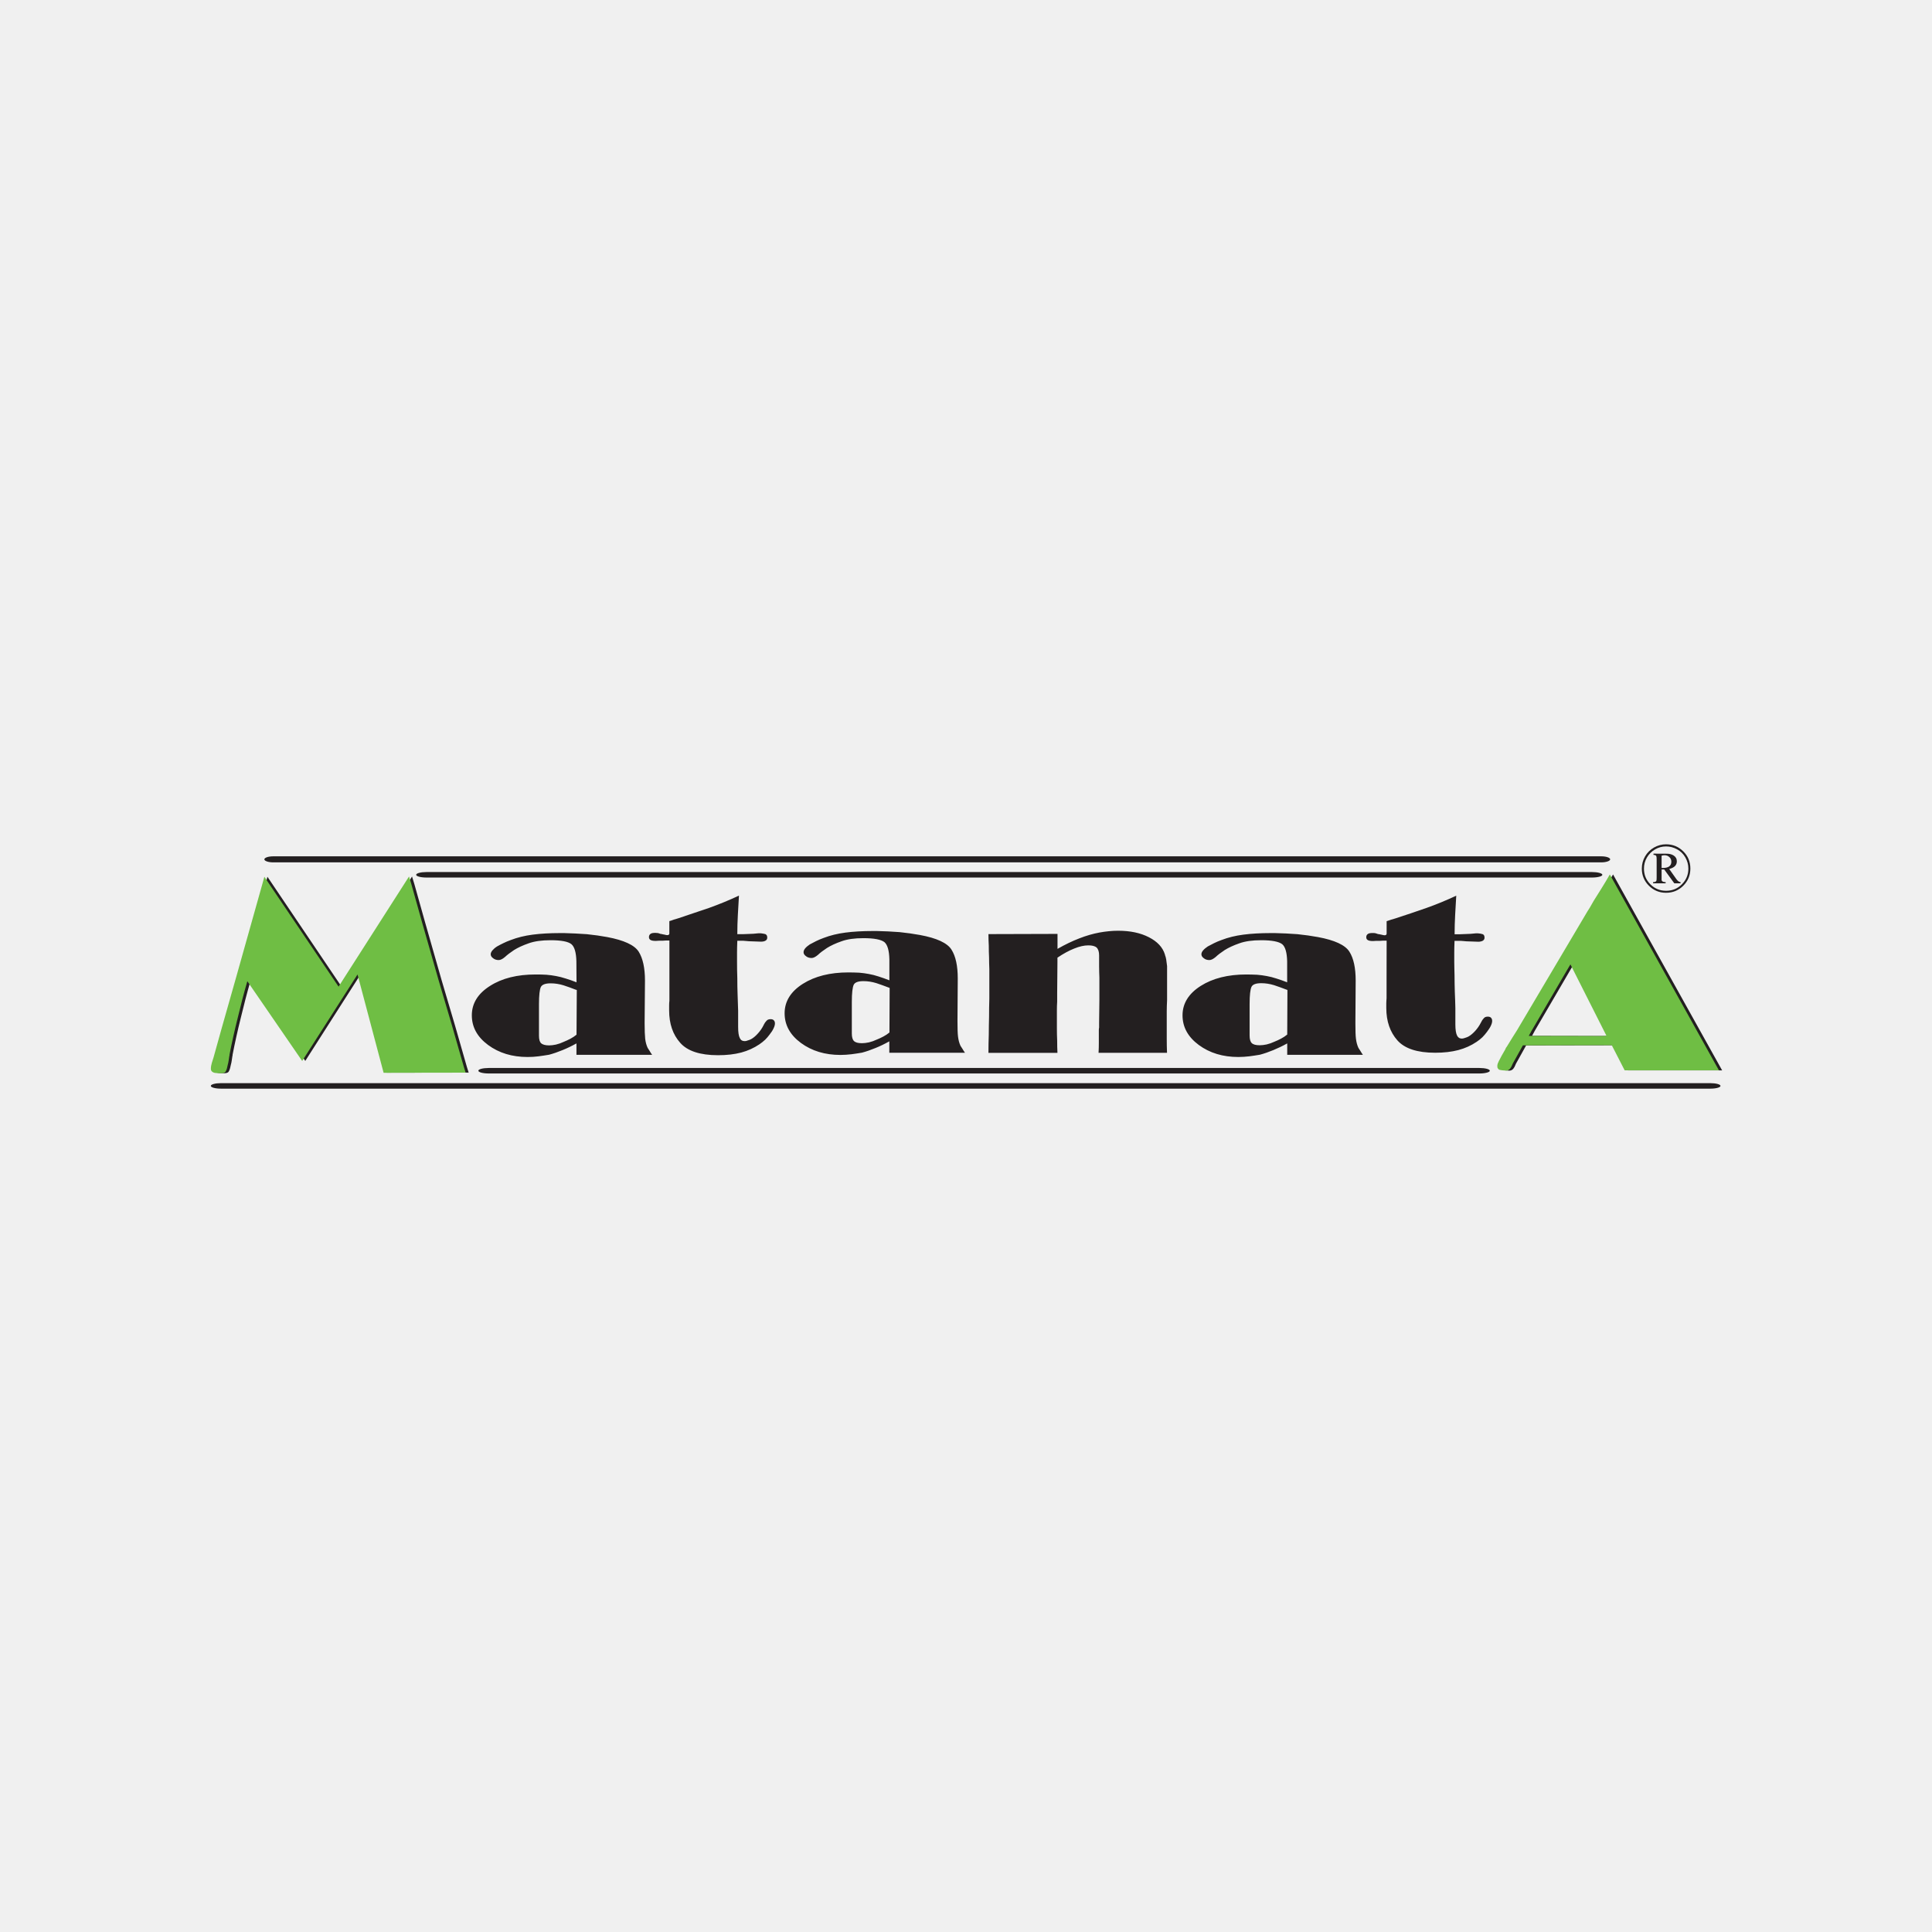
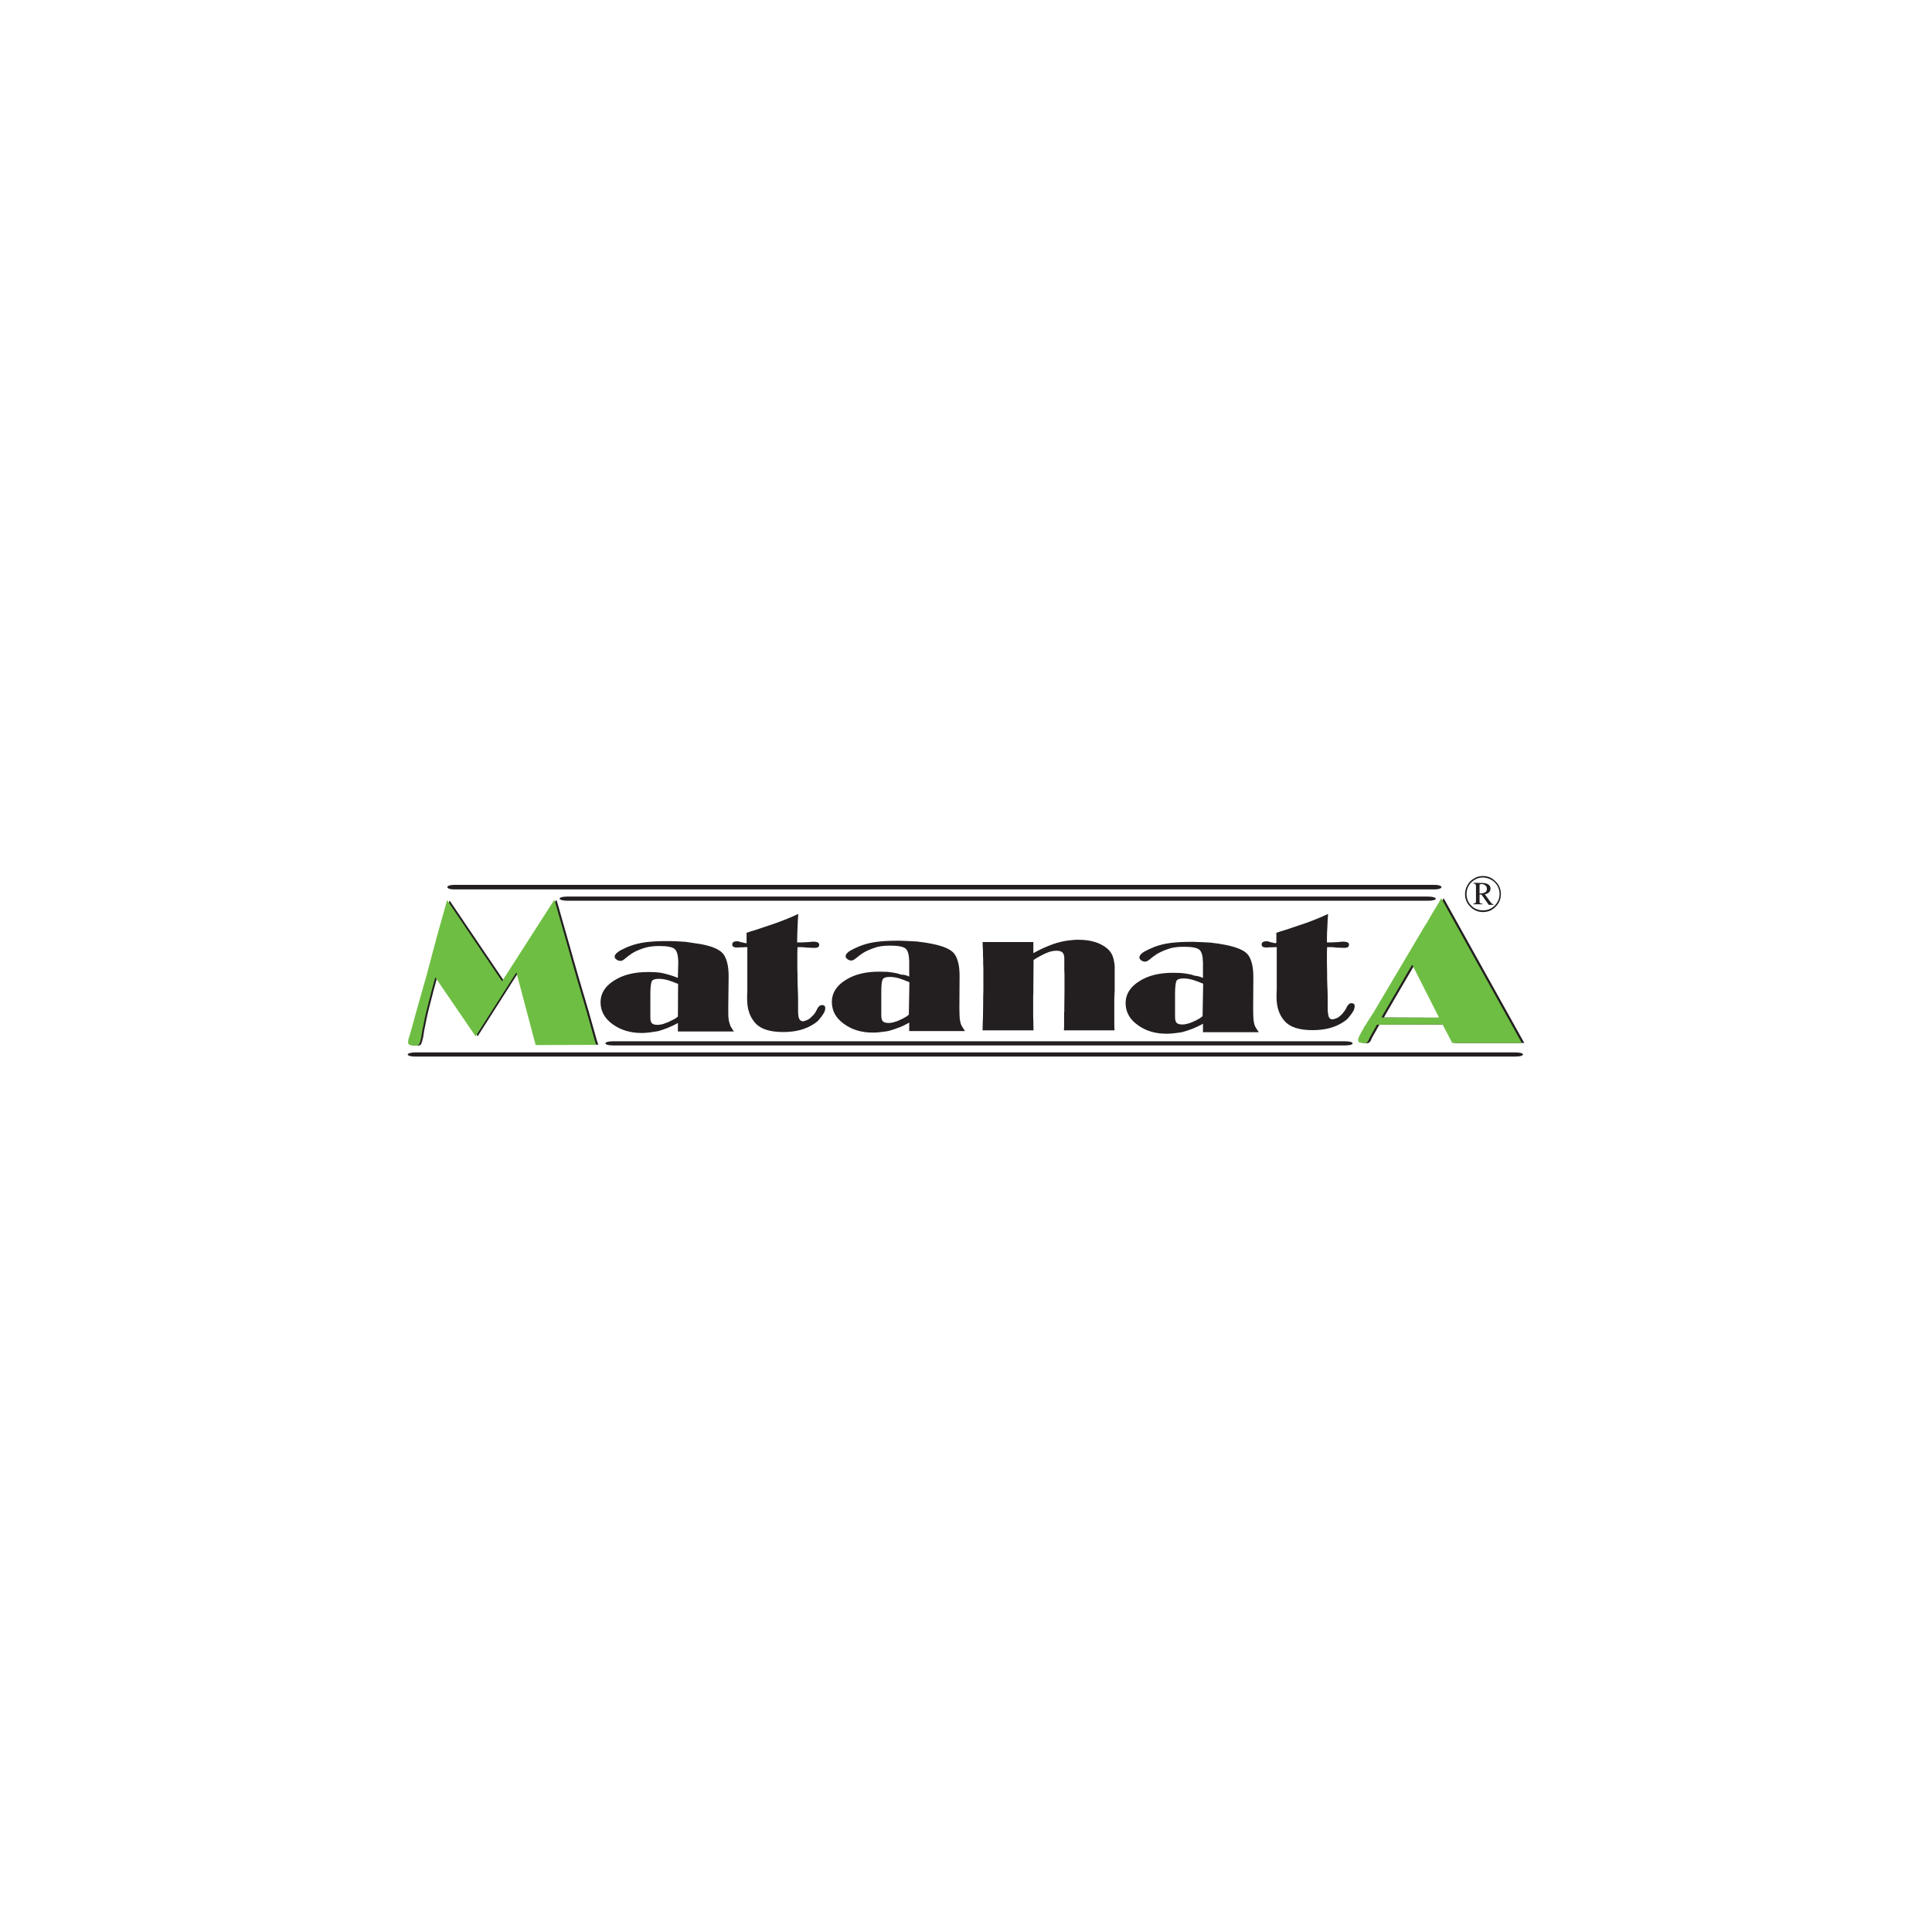
- <svg xmlns="http://www.w3.org/2000/svg" viewBox="0 0 1024 1024" width="1024" height="1024">
-   <g transform="translate(71.680,407.253) scale(0.363878) translate(-113.829,-956.091)">
-     <style type="text/css">
- 	.st0{fill-rule:evenodd;clip-rule:evenodd;fill:#231F20;}
- 	.st1{fill-rule:evenodd;clip-rule:evenodd;fill:#6FBE44;}
+ <svg xmlns="http://www.w3.org/2000/svg" version="1.1" id="Layer_1" x="0px" y="0px" viewBox="0 0 1024 1024" style="enable-background:new 0 0 1024 1024;" xml:space="preserve">
+   <style type="text/css">
+ 	.st0{fill-rule:evenodd;clip-rule:evenodd;fill:#FFFFFF;}
+ 	.st1{fill-rule:evenodd;clip-rule:evenodd;fill:#231F20;}
+ 	.st2{fill-rule:evenodd;clip-rule:evenodd;fill:#6FBE44;}
</style>
+   <rect class="st0" width="1024" height="1024" />
+   <g>
    <g>
-       <g>
-         <path class="st0" d="M517,1113.6l3.3,10.7l15.8,56.3l23.9,83.7l19.7,66.6l17.3,60.4l2.5,7.9l-119.5,0.2l-38-143.2l-80.5,126    L281.6,1266c-5.1,17.6-9.7,35.5-14,53.4c-4.5,18-8.5,35.9-12,53.9v1.2c-0.3,0.6-0.4,1.2-0.4,1.7c-0.3,1.7-0.5,3.4-0.8,5.4    c-0.2,2.2-0.8,4.2-1.3,6.2c-1.1,4.7-1,5.7-2.9,9.6c-2,3.9-8.9,2.5-13.5,2.5c-3.5,0-8.2-1.6-8.2-6c0-6.3,2.2-10.9,3.9-16.8l12-43.1    l21.2-74.7l19.2-68.3l17.6-62.6l4-14.4l108,160.1L517,1113.6z M2266.4,1110.6l158.9,285.4H2288l-18.8-36.6l-11.3,0l-114.2,0.2    l-3.9,0l-13.4,24.1c-2.1,3-2.6,6.7-5.3,9.9c-1.6,1.9-3.6,2.8-6.1,2.8c-1.9,0-9.2-0.6-10.4-1.7c-1.2-1.2-2-2.2-2-3.6    c0-2.2-0.7-2.9,2-8.3c2.7-5.4,5.8-11.1,9.4-17.1c0.3-0.8,0.7-1.6,1.1-2.5c0.3-0.5,0.7-1,1.2-1.6c3-4.9,5.8-9.5,8.5-13.8    c2.7-4.3,4.7-7.6,6.2-9.8l100-168.8c1.9-3.2,3.9-6.6,6.2-10.1c1.9-3.3,3.8-6.5,5.6-9.8C2250.6,1136.5,2259,1123.7,2266.4,1110.6     M2209,1241.6l-3.9,6.5l-52.7,90.2l-4,7.4c37.5-0.1,69.1,0.3,106.7,0.2l6.6-0.4L2209,1241.6z M238.5,1414.6h2169.8    c8,0,14.6,1.8,14.6,4c0,2.2-6.6,4-14.6,4H238.5c-8,0-14.6-1.8-14.6-4C223.9,1416.4,230.4,1414.6,238.5,1414.6 M628.6,1392.5    h1443.2c8.3,0,15.1,1.8,15.1,4s-6.8,4-15.1,4H628.6c-8.3,0-15-1.8-15-4C613.5,1394.3,620.3,1392.5,628.6,1392.5 M314.9,1084.2    h1934.3c7.2,0,13,2,13,4.4c0,2.4-5.9,4.4-13,4.4H314.9c-7.2,0-13-2-13-4.4S307.7,1084.2,314.9,1084.2 M538,1107.1    c-8.3,0-15,1.8-15,4c0,2.2,6.8,4,15,4h1697.7c8.3,0,15.1-1.8,15.1-4c0-2.2-6.8-4-15.1-4H538z M891.8,1196.6l0-18    c2.2-0.6,4.3-1.3,6.5-2.2c2.1-0.7,4.2-1.3,6.4-1.9c15.1-5,30.1-10.1,45.1-15.2c14.7-5.3,29.2-11.2,43.4-17.9    c-0.5,9.2-1,18.6-1.6,28c-0.5,9.2-0.8,18.7-0.8,28.2c2.7,0,5.4,0,8,0c2.4,0,5-0.1,7.6-0.3c2.4,0,4.9-0.1,7.6-0.3    c2.4-0.2,5-0.4,7.6-0.7h1.6h1.7c2.4,0.2,4.7,0.7,6.8,1.2c1.8,0.9,2.8,2.6,2.7,5.1c0,2-0.8,3.4-2.3,4.3c-1.6,1.1-4,1.6-6.9,1.6    c-2.9,0-5.7-0.1-8.4-0.3c-3,0-5.9-0.1-8.8-0.3c-3-0.2-5.8-0.4-8.4-0.7h-8.8c-0.3,7.2-0.4,12.8-0.4,16.9c0,4.3,0,8.3,0,12v1.1    c0,0.4,0,0.7,0,0.9c0,7.8,0.1,15.6,0.4,23.4c0,8,0.1,15.9,0.4,23.7c0.3,8,0.5,15.9,0.8,23.7c0,8,0,15.9,0,23.7    c0,7.8,0.8,13.2,2.4,16.2c1.3,3,3.7,4.6,7.2,4.6c1.4,0,2.9-0.3,4.4-1c1.7-0.4,3.3-1.1,4.9-1.9c3.5-1.9,6.8-4.8,10-8.4    c3.2-3.5,5.9-7.4,8.1-11.8c0.5-1.1,1-2.1,1.6-2.9c0.3-0.7,0.7-1.3,1.3-1.9c1.1-1.5,2.1-2.6,3.2-3.2c1.1-0.6,2.5-0.9,4-0.9    c2.2,0,3.8,0.5,4.8,1.6c1.1,1.1,1.7,2.5,1.7,4.5c0,2.2-0.7,4.7-2.1,7.5c-1.3,2.8-3.2,5.7-5.6,8.7c-1.9,2.6-4,5.1-6.4,7.5    c-2.7,2.5-5.5,4.8-8.5,6.8c-8,5.4-16.8,9.4-26.5,12c-9.8,2.6-21.1,3.9-33.8,3.9c-26.2,0-44.6-6.1-55.1-18.1    c-10.7-12-16.1-27.7-16.1-47.1v-7.1c0-2.4,0.1-4.8,0.4-7.2c0-2.2,0-4.4,0-6.8v-7.2l0-16.9l0-56.7H887c-1.6,0.2-3.2,0.3-4.8,0.3    H877c-1.7,0.2-3.3,0.3-4.9,0.3c-3.5,0-6-0.4-7.6-1.3c-1.6-0.9-2.4-2.3-2.4-4.2c0-2.2,0.8-3.8,2.5-4.9c1.3-0.9,3.5-1.3,6.8-1.3    c1.1,0,2.4,0.1,4,0.3c1.3,0.5,2.7,0.9,4,1.3h0.8c1.6,0.4,3.2,0.8,4.8,1c1.4,0.4,2.6,0.7,3.7,0.7c1.1,0,1.9-0.2,2.4-0.7    C891.6,1198,891.8,1197.4,891.8,1196.6 M1212.3,1264.8l0-30.5c-0.3-12.8-2.7-21.2-7.2-25.1c-4.9-3.8-15.1-5.8-30.6-5.8    c-12.9,0-23.5,1.5-31.8,4.5c-8.6,3-15.7,6.3-21.3,9.8c-5.6,3.7-10,7-13.2,10.1c-3.6,3-6.6,4.5-9.2,4.5c-3.3,0-6-0.9-8.1-2.6    c-2.4-1.7-3.6-3.6-3.6-5.8c0-1.7,0.7-3.6,2.3-5.6c1.6-1.9,3.9-3.9,6.8-5.8c2.7-1.5,5.8-3.1,9.2-4.8c3.2-1.6,6.8-3.1,10.9-4.6    c9.6-3.7,20.2-6.3,31.7-7.8c11.5-1.5,24.9-2.3,40.2-2.3h2.9h2.8c11,0.2,22,0.8,33,1.6c10.7,1.1,20.6,2.5,29.8,4.2    c24.4,4.5,39.7,11.6,45.8,21.2c6.2,9.7,9.2,23.8,9.2,42.2l-0.4,60.4v2.3c0,9.9,0.2,17.3,0.8,22c0.6,5,1.8,9.4,3.6,13.3    c0.9,1.5,1.8,3,2.9,4.5c1,1.8,2.2,3.6,3.6,5.6h-110.2l0-16.6c-7,3.9-13.8,7.2-20.1,9.7c-6.8,2.8-13.3,5.1-19.8,6.8    c-5.1,0.9-10.2,1.6-15.3,2.3c-5.3,0.6-10.7,1-16,1c-22.5,0-41.7-5.8-57.6-17.5c-15.8-11.7-23.7-26.1-23.7-43.2    c0-17.3,8.9-31.7,26.6-42.9c17.4-11,39.5-16.6,66.3-16.6c5.6,0,10.9,0.2,15.7,0.4c4.8,0.4,9.5,1,14.1,1.9c4.6,0.8,9.2,2,14.1,3.6    C1201.5,1260.8,1206.7,1262.6,1212.3,1264.8 M1212.7,1276.1c-0.3-0.2-0.5-0.4-0.9-0.7c-0.5,0-0.9-0.1-1.2-0.3    c-5.6-2.2-11.4-4.2-17.3-6.2c-6.2-1.9-12.4-2.9-18.8-2.9c-7.5,0-12.3,1.7-14.1,5.2c-1.8,3.7-2.8,12.1-2.8,25.3l0,37.9l0,7.8    c0,5.4,1.1,9.1,3.1,11c2.2,2.2,6,3.2,11.7,3.2c2.9,0,6.3-0.4,10.1-1.2c3.8-0.9,7.5-2.2,11.3-4c3.2-1.2,6.4-2.8,9.7-4.5    c3.3-1.7,6.2-3.7,8.9-5.9L1212.7,1276.1z M1457.2,1197.2l0,21.8c11-6.3,21.6-11.4,31.8-15.3c9.9-3.9,19.7-6.7,29.3-8.5    c4.6-0.8,9.1-1.5,13.6-1.9c4.6-0.5,9.2-0.7,13.7-0.7c17.4,0,32.3,3.1,44.6,9.4c12.4,6.3,20.2,14.7,23.4,25.1    c0.2,1.3,0.7,2.5,1.1,3.6c0.3,1.3,0.5,2.5,0.8,3.6c0.5,3,0.9,6.3,1.3,9.8c0,3.7,0,8.9,0,15.8c0,5.7,0,11.3,0,16.9    c0,5.7,0,11.3,0,16.9c-0.3,5.7-0.5,11.3-0.5,16.9c0,5.7,0,11.3,0,16.9c0,7.2,0,14.3,0,21.5c0,7.2,0.1,14.3,0.4,21.4h-99.7    c0.3-5,0.4-10,0.4-14.9c0-4.8,0-9.6,0-14.4v-3.8c0-1.3,0.1-2.5,0.4-3.6c0-1.3,0-2.6,0-3.9c0-1.1,0-2.3,0-3.6l0.4-32.5    c0-5.4,0-10.8,0-16.1c0-5.5,0-11,0-16.6c-0.2-5.5-0.4-10.9-0.4-16.3c0-5.4,0-10.8,0-16.2c0-5.2-1.2-9-3.6-11.4    c-2.5-2.2-6.5-3.2-12.1-3.2c-6.1,0-12.9,1.5-20.5,4.6c-7.7,3-15.9,7.5-24.5,13.3v6.5l-0.4,44.8c0,4.3,0,8.6,0,12.7    c-0.3,4.3-0.4,8.7-0.4,13c0,4.3,0,8.6,0,12.7c0,4.3,0,8.6,0,12.9c0,6.1,0.1,12.1,0.4,18c0,6,0.1,12.1,0.4,18.1h-100.5    c0-8.9,0.2-17.8,0.5-26.6c0-8.7,0.2-17.4,0.4-26c0-8.8,0.1-17.6,0.4-26.5c0-8.7,0-17.4,0-26c0-5.7,0-11.3,0-16.9    c-0.2-5.7-0.4-11.3-0.4-17.2c-0.3-5.6-0.4-11.3-0.4-16.9c-0.3-5.6-0.5-11.2-0.5-16.9L1457.2,1197.2L1457.2,1197.2z M1936.6,1196.7    l0-18c2.1-0.6,4.2-1.4,6.5-2.2c2-0.7,4.2-1.2,6.4-1.9c15.1-4.9,30.2-10,45.1-15.2c14.7-5.2,29.2-11.2,43.4-17.9    c-0.5,9.2-1,18.6-1.6,28c-0.5,9.2-0.8,18.7-0.8,28.2h8c2.4,0,5-0.2,7.6-0.3c2.4-0.1,5-0.1,7.6-0.3c2.4-0.2,5-0.5,7.6-0.7    c0.5,0,1.1,0,1.6,0c0.6,0,1.1,0,1.7,0c2.4,0.2,4.8,0.5,6.8,1.2c1.9,0.7,2.7,2.6,2.7,5.1c0,2-0.9,3.3-2.3,4.3c-1.7,1-4,1.6-6.9,1.6    c-2.9,0-5.7-0.2-8.4-0.3c-2.9-0.1-5.9-0.1-8.9-0.3c-2.9-0.2-5.8-0.6-8.4-0.7c-2.9-0.1-5.9,0-8.8,0c-0.3,7.1-0.4,12.8-0.4,16.9    c0,4.3,0,8.3,0,12c0,0.5,0,0.9,0,1.1c0,0.4,0,0.7,0,0.9c0,7.8,0.3,11.8,0.4,19.6c0.1,8,0.1,15.9,0.4,23.7c0.3,8,0.7,15.9,0.8,23.7    c0.1,8,0,15.9,0,23.7c0,7.8,0.9,13.2,2.4,16.2c1.4,3,3.7,4.6,7.2,4.6c1.4,0,2.8-0.5,4.4-1c1.6-0.5,3.3-1.1,4.9-1.9    c3.5-1.9,6.8-4.8,10.1-8.4c3.1-3.5,5.9-7.4,8.1-11.8c0.5-1.1,1.1-2,1.6-2.9c0.3-0.6,0.7-1.3,1.3-1.9c1.1-1.5,2.1-2.6,3.1-3.2    c1.1-0.6,2.5-0.9,4-0.9c2.1,0,3.8,0.5,4.8,1.6c1.1,1.1,1.7,2.6,1.7,4.6c0,2.2-0.7,4.7-2.1,7.5c-1.3,2.8-3.3,5.6-5.6,8.7    c-2,2.6-4,5.1-6.4,7.5c-2.7,2.6-5.5,4.8-8.5,6.8c-8,5.4-16.8,9.4-26.6,12c-9.8,2.6-21.1,3.9-33.8,3.9c-26.2,0-44.5-6.1-55.1-18.1    c-10.6-12-16.1-27.7-16.1-47.1c0-2.4,0-4.7,0-7.1s0.3-4.8,0.4-7.1c0.1-2.2,0-4.4,0-6.8c0-2.4,0-4.9,0-7.2l0-16.9l0.1-53    c-1.5,0-3.2-0.1-4.8,0c-1.6,0.1-3.2,0.3-4.8,0.3c-1.9,0-3.6-0.1-5.2,0c-1.7,0.1-3.3,0.3-4.9,0.3c-3.5,0-6-0.4-7.6-1.3    c-1.6-0.9-2.4-2.3-2.4-4.2c0-2.2,0.8-3.8,2.5-4.9c1.3-0.9,3.6-1.3,6.8-1.3c1.1,0,2.5-0.1,4,0.3c1.4,0.3,2.7,0.9,4,1.3h0.8    c1.6,0.4,3.3,0.7,4.8,1c1.4,0.3,2.6,0.7,3.7,0.7c1.1,0,1.9-0.2,2.4-0.7C1936.3,1198.1,1936.6,1197.5,1936.6,1196.7 M2343.6,1066.7    c-6.1,0-11.9,1.5-17.4,4.6c-5.5,3.1-9.9,7.4-13.1,12.9c-3.2,5.5-4.8,11.5-4.8,17.8c0,9.8,3.4,18.1,10.3,25    c6.9,6.9,15.2,10.3,25,10.3c9.8,0,18.2-3.4,25.1-10.3c6.9-6.9,10.3-15.2,10.3-25c0-9.8-3.4-18.2-10.3-25    C2361.8,1070.1,2353.4,1066.7,2343.6,1066.7 M2343.6,1069.8c-5.7,0-11.1,1.4-16,4.3c-5,2.9-8.9,6.8-11.8,11.7    c-3,5.1-4.4,10.5-4.4,16.3c0,9,3.1,16.6,9.4,22.9c6.3,6.3,13.9,9.4,22.9,9.4c8.9,0,16.6-3.1,22.9-9.4c6.3-6.3,9.5-13.9,9.5-22.9    c0-5.8-1.5-11.2-4.4-16.3c-2.9-5.1-6.9-9-12-11.8C2354.5,1071.2,2349.2,1069.8,2343.6,1069.8 M2325.3,1080.3v1.8    c2.2,0,3.6,0.6,4.1,1.8c0.3,0.7,0.5,2.3,0.5,4.9v26.1c0,2.4-0.1,3.9-0.3,4.6c-0.4,1.5-2,2.3-4.9,2.3v1.7h18.3v-1.7    c-3.5,0-5.5-1-5.9-3.1v-15.4h3.8l14.7,20.2h9.1v-1.7c-2-0.1-4-1.6-6-4.3l-10.5-14.9c7.4-1.8,11.1-5.5,11.1-11.1    c0-3.8-1.6-6.6-4.8-8.6c-2.7-1.7-6.1-2.5-10-2.5L2325.3,1080.3L2325.3,1080.3z M2337.1,1101.1v-17.8c1.5-0.5,2.9-0.7,4.2-0.7    c2.8,0,5.2,0.9,7.1,2.7c1.9,1.7,2.9,4,2.9,6.8c0,6-4.2,9.1-12.7,9.1L2337.1,1101.1L2337.1,1101.1z M756.6,1267.7    c-5.6-2.2-10.8-4-15.7-5.5c-4.9-1.6-9.6-2.8-14.1-3.6c-4.6-0.9-9.2-1.5-14.1-1.9c-4.8-0.3-10-0.4-15.7-0.4    c-26.8,0-48.9,5.5-66.3,16.6c-17.8,11.2-26.6,25.6-26.6,42.9c0,17.1,7.9,31.5,23.7,43.2c15.9,11.7,35,17.5,57.5,17.5    c5.4,0,10.7-0.3,16-1c5.1-0.7,10.2-1.4,15.3-2.3c6.4-1.7,13-4,19.8-6.8c6.4-2.6,13.1-5.8,20.1-9.7l0,16.6h110.2    c-1.4-1.9-2.6-3.8-3.6-5.6c-1.1-1.5-2-3-2.9-4.5c-1.8-3.9-3-8.3-3.6-13.3c-0.5-4.8-0.8-12.1-0.8-22v-2.3l0.5-60.4    c0-18.4-3.1-32.5-9.2-42.2c-6.2-9.6-21.4-16.6-45.8-21.2c-9.1-1.7-19-3.1-29.8-4.2c-11-0.8-22-1.3-33-1.6h-2.8h-2.9    c-15.3,0-28.7,0.8-40.2,2.3c-11.5,1.5-22.1,4.1-31.7,7.8c-4.1,1.5-7.7,3-10.9,4.6c-3.5,1.7-6.6,3.3-9.2,4.8    c-3,1.9-5.2,3.9-6.8,5.8c-1.6,2-2.4,3.8-2.4,5.6c0,2.2,1.2,4.1,3.6,5.8c2.1,1.7,4.8,2.6,8,2.6c2.6,0,5.7-1.5,9.2-4.5    c3.2-3,7.6-6.4,13.2-10.1c5.6-3.5,12.7-6.8,21.3-9.8c8.3-3,19-4.5,31.8-4.5c15.5,0,25.7,1.9,30.5,5.8c4.5,3.9,6.9,12.2,7.2,25    L756.6,1267.7z M757,1279.1l-0.4,64.9c-2.7,2.2-5.6,4.2-8.9,5.9c-3.2,1.7-6.5,3.2-9.7,4.5c-3.8,1.8-7.5,3.1-11.3,4    c-3.8,0.8-7.1,1.2-10,1.2c-5.6,0-9.5-1.1-11.7-3.2c-2.1-1.9-3.1-5.6-3.1-11v-7.8l0-37.9c0-13.2,1-21.7,2.8-25.3    c1.9-3.5,6.7-5.2,14.2-5.2c6.4,0,12.7,1,18.8,2.9c5.9,1.9,11.7,4,17.3,6.2c0.3,0.2,0.7,0.3,1.2,0.3    C756.5,1278.6,756.7,1278.8,757,1279.1 M1791.7,1267.7l0-30.5c-0.3-12.8-2.7-21.2-7.2-25c-4.9-3.8-15.1-5.8-30.6-5.8    c-12.9,0-23.5,1.5-31.8,4.5c-8.6,3-15.7,6.3-21.3,9.8c-5.6,3.7-10,7-13.2,10.1c-3.6,3-6.6,4.5-9.2,4.5c-3.3,0-6-0.9-8-2.6    c-2.4-1.7-3.6-3.6-3.6-5.8c0-1.7,0.7-3.6,2.4-5.6c1.6-1.9,3.9-3.9,6.8-5.8c2.7-1.5,5.8-3.1,9.2-4.8c3.2-1.6,6.8-3.1,10.9-4.6    c9.6-3.7,20.2-6.3,31.7-7.8c11.5-1.5,24.9-2.3,40.2-2.3h2.9h2.8c11,0.2,22,0.8,33,1.6c10.7,1.1,20.6,2.5,29.8,4.2    c24.4,4.5,39.7,11.6,45.8,21.2c6.2,9.7,9.2,23.8,9.2,42.2l-0.4,60.4v2.3c0,9.9,0.2,17.3,0.8,22c0.6,5,1.8,9.4,3.6,13.3    c0.9,1.5,1.8,3,2.9,4.5c1,1.8,2.2,3.6,3.6,5.6h-110.2l0-16.6c-7,3.9-13.8,7.1-20.1,9.7c-6.8,2.8-13.3,5.1-19.8,6.8    c-5.1,0.9-10.2,1.6-15.3,2.3c-5.3,0.6-10.7,1-16,1c-22.5,0-41.7-5.8-57.6-17.5c-15.8-11.7-23.7-26.1-23.7-43.2    c0-17.3,8.9-31.7,26.6-42.9c17.4-11,39.5-16.6,66.3-16.6c5.6,0,10.8,0.2,15.7,0.4c4.8,0.4,9.5,1,14.1,1.9c4.6,0.8,9.2,2,14.1,3.6    C1780.9,1263.7,1786.1,1265.5,1791.7,1267.7 M1792.1,1279.1c-0.3-0.2-0.5-0.4-0.9-0.7c-0.5,0-0.9-0.1-1.2-0.3    c-5.6-2.2-11.4-4.2-17.3-6.2c-6.2-1.9-12.4-2.9-18.8-2.9c-7.5,0-12.3,1.7-14.1,5.2c-1.8,3.7-2.8,12.1-2.8,25.3l0,37.9l0,7.8    c0,5.4,1.1,9.1,3.1,11c2.2,2.2,6,3.2,11.7,3.2c3,0,6.3-0.4,10.1-1.2c3.7-0.9,7.5-2.2,11.3-4c3.2-1.2,6.4-2.8,9.7-4.5    c3.3-1.7,6.2-3.7,8.9-5.9L1792.1,1279.1z" />
-         <path class="st1" d="M2261.7,1110.6l158.9,285.3h-137.3l-18.8-36.6l-11.3,0l-114.2,0.2l-3.9,0l-13.4,24.1c-2.1,3-2.6,6.7-5.3,9.9    c-1.6,1.9-3.6,2.8-6.1,2.8c-1.9,0-9.2-0.6-10.4-1.7c-1.2-1.2-2-2.2-2-3.6c0-2.2-0.6-2.9,2-8.3c2.7-5.4,5.8-11.1,9.4-17.1    c0.3-0.8,0.7-1.6,1.1-2.5c0.3-0.5,0.7-1,1.2-1.6c3-4.9,5.8-9.5,8.5-13.8c2.7-4.3,4.7-7.6,6.2-9.8l100-168.8    c1.9-3.3,3.9-6.6,6.2-10.1c1.9-3.3,3.8-6.5,5.6-9.8C2246,1136.5,2254.3,1123.7,2261.7,1110.6 M2204.3,1241.6l-3.9,6.6l-52.7,90.2    l-4.1,7.4c37.5-0.1,69.1,0.3,106.6,0.2l6.6-0.4L2204.3,1241.6z" />
-         <path class="st1" d="M512.6,1113.6l3.3,10.7l15.8,56.3l23.9,83.7l19.7,66.7l17.3,60.4l2.5,7.9l-119.5,0.2l-38-143.2l-80.6,126    l-79.9-116.2c-5.1,17.6-9.7,35.5-14,53.4c-4.5,17.9-8.5,35.9-12,53.8c0,0.3,0,0.6,0,1.2c-0.3,0.6-0.4,1.2-0.4,1.7    c-0.2,1.7-0.5,3.4-0.8,5.4c-0.2,2.2-0.8,4.2-1.3,6.2c-1.1,4.7-1,5.7-2.9,9.6c-2,3.9-8.9,2.5-13.5,2.5c-3.5,0-8.2-1.6-8.2-6    c0-6.3,2.2-10.9,3.9-16.8l12-43.1l21.2-74.7l19.2-68.3l17.6-62.6l4-14.4L410,1274L512.6,1113.6z" />
-       </g>
+       <path class="st1" d="M294.9,476.9l0.9,2.9l4.3,15.1l6.4,22.5l5.3,17.9l4.6,16.3l0.7,2.1l-32.1,0.1l-10.2-38.5l-21.6,33.9    l-21.5-31.2c-1.3,4.7-2.6,9.6-3.8,14.4c-1.3,4.8-2.3,9.7-3.2,14.5v0.4c-0.1,0.2-0.1,0.4-0.1,0.4c-0.1,0.4-0.2,0.9-0.2,1.4    c-0.1,0.6-0.2,1.2-0.4,1.7c-0.3,1.3-0.3,1.5-0.8,2.6c-0.5,1.1-2.4,0.7-3.7,0.7c-1,0-2.2-0.4-2.2-1.6c0-1.7,0.6-3,1.1-4.6l3.2-11.6    l5.7-20.1l5.2-18.3l4.7-16.8l1.1-3.8l29.1,43L294.9,476.9z M765.2,476.1l42.7,76.7H771l-5.1-9.8h-3l-30.7,0.1h-1.1l-3.6,6.4    c-0.5,0.8-0.7,1.8-1.4,2.7c-0.4,0.5-1,0.7-1.6,0.7c-0.5,0-2.5-0.2-2.8-0.4c-0.4-0.4-0.5-0.6-0.5-1c0-0.6-0.2-0.8,0.5-2.2    s1.5-3,2.5-4.6c0.1-0.2,0.2-0.4,0.3-0.7c0.1-0.2,0.2-0.3,0.4-0.4c0.8-1.3,1.5-2.6,2.3-3.7c0.7-1.2,1.3-2.1,1.7-2.6l26.9-45.4    c0.5-0.9,1.1-1.8,1.7-2.7c0.5-0.9,1-1.8,1.5-2.6C761,483,763.2,479.6,765.2,476.1 M749.8,511.3l-1.1,1.8l-14.1,24.2l-1.1,2    c10.1,0,18.6,0.1,28.7,0.1l1.8-0.1L749.8,511.3z M220,557.8h583.3c2.1,0,3.9,0.4,3.9,1.1s-1.8,1.1-3.9,1.1H220    c-2.1,0-3.9-0.4-3.9-1.1C216.1,558.3,217.9,557.8,220,557.8 M324.9,551.9h388c2.2,0,4,0.4,4,1.1s-1.8,1.1-4,1.1h-388    c-2.2,0-4-0.4-4-1.1S322.7,551.9,324.9,551.9 M240.6,469h519.9c2,0,3.5,0.5,3.5,1.2s-1.6,1.2-3.5,1.2H240.6c-2,0-3.5-0.5-3.5-1.2    S238.6,469,240.6,469 M300.6,475.2c-2.2,0-4,0.4-4,1.1c0,0.6,1.8,1.1,4,1.1h456.4c2.2,0,4-0.4,4-1.1c0-0.6-1.8-1.1-4-1.1H300.6z     M395.7,499.2v-4.8c0.6-0.2,1.2-0.4,1.8-0.6c0.5-0.2,1.2-0.4,1.7-0.5c4-1.3,8.1-2.7,12.2-4.1c3.9-1.4,7.9-3,11.7-4.8    c-0.2,2.5-0.3,5-0.4,7.5s-0.2,5-0.2,7.6c0.7,0,1.4,0,2.1,0c0.6,0,1.3,0,2.1-0.1c0.6,0,1.3,0,2.1-0.1c0.6-0.1,1.3-0.1,2.1-0.2h0.4    h0.4c0.6,0.1,1.3,0.2,1.8,0.4c0.4,0.3,0.7,0.7,0.7,1.3c0,0.5-0.2,0.9-0.6,1.2c-0.4,0.3-1.1,0.4-1.9,0.4c-0.8,0-1.5,0-2.2-0.1    c-0.8,0-1.6,0-2.3-0.1c-0.8-0.1-1.5-0.1-2.2-0.2h-2.3c-0.1,2-0.1,3.4-0.1,4.6c0,1.2,0,2.2,0,3.2v0.3c0,0.1,0,0.2,0,0.3    c0,2.1,0,4.2,0.1,6.3c0,2.1,0,4.3,0.1,6.3c0.1,2.1,0.2,4.3,0.2,6.3c0,2.1,0,4.3,0,6.3s0.2,3.6,0.6,4.4c0.4,0.8,1,1.3,2,1.3    c0.4,0,0.8-0.1,1.2-0.3c0.4-0.1,0.9-0.3,1.3-0.5c1-0.5,1.8-1.3,2.7-2.2s1.6-2,2.1-3.1c0.2-0.3,0.3-0.5,0.4-0.8    c0.1-0.2,0.2-0.4,0.4-0.5c0.3-0.4,0.5-0.7,0.9-0.9c0.3-0.2,0.7-0.3,1.1-0.3c0.6,0,1,0.2,1.3,0.4c0.3,0.3,0.4,0.7,0.4,1.3    c0,0.6-0.2,1.3-0.5,2.1c-0.4,0.7-0.9,1.5-1.5,2.3c-0.5,0.7-1.1,1.3-1.7,2.1c-0.7,0.7-1.5,1.3-2.3,1.8c-2.1,1.4-4.6,2.5-7.2,3.2    s-5.6,1.1-9.1,1.1c-7.1,0-12-1.6-14.8-4.8c-2.9-3.2-4.3-7.4-4.3-12.7v-1.9c0-0.6,0-1.3,0.1-2c0-0.6,0-1.2,0-1.8v-2v-4.6v-15.2    h-1.3c-0.4,0.1-0.9,0.1-1.3,0.1h-1.4c-0.4,0.1-0.9,0.1-1.3,0.1c-1,0-1.6-0.1-2.1-0.4c-0.4-0.3-0.6-0.6-0.6-1.2    c0-0.6,0.2-1,0.7-1.3c0.4-0.3,1-0.4,1.8-0.4c0.3,0,0.6,0,1.1,0.1c0.4,0.2,0.7,0.3,1.1,0.4h0.2c0.4,0.1,0.9,0.2,1.3,0.3    c0.4,0.1,0.7,0.2,1,0.2s0.5-0.1,0.6-0.2C395.6,499.6,395.7,499.4,395.7,499.2 M481.9,517.6v-8.2c-0.1-3.4-0.7-5.7-2-6.7    c-1.3-1-4-1.5-8.2-1.5c-3.5,0-6.3,0.4-8.6,1.3c-2.3,0.8-4.2,1.7-5.7,2.6c-1.5,1-2.7,1.9-3.6,2.7c-1,0.8-1.8,1.3-2.5,1.3    c-0.9,0-1.6-0.3-2.1-0.7c-0.6-0.4-1-1-1-1.5c0-0.4,0.2-1,0.6-1.5c0.4-0.5,1.1-1.1,1.8-1.5c0.7-0.4,1.5-0.8,2.5-1.3    c0.9-0.4,1.8-0.8,3-1.3c2.6-1,5.5-1.7,8.5-2.1s6.7-0.6,10.8-0.6h0.8h0.7c3,0.1,5.9,0.2,8.9,0.4c2.9,0.3,5.5,0.7,8,1.2    c6.5,1.3,10.6,3.1,12.3,5.7s2.5,6.4,2.5,11.4l-0.1,16.3v0.6c0,2.7,0.1,4.6,0.2,5.9c0.2,1.3,0.4,2.5,1,3.6c0.3,0.4,0.4,0.8,0.8,1.3    c0.3,0.4,0.6,1,1,1.5h-29.6v-4.5c-1.9,1.1-3.7,2-5.4,2.6c-1.8,0.7-3.6,1.3-5.4,1.8c-1.3,0.3-2.8,0.4-4.1,0.6    c-1.4,0.2-2.9,0.3-4.3,0.3c-6.1,0-11.2-1.5-15.5-4.7c-4.3-3.1-6.3-7-6.3-11.6c0-4.6,2.4-8.5,7.2-11.5c4.6-3,10.6-4.5,17.8-4.5    c1.5,0,3,0.1,4.2,0.1c1.3,0.1,2.6,0.3,3.8,0.5c1.3,0.2,2.5,0.5,3.8,1C478.9,516.5,480.4,516.9,481.9,517.6 M482,520.6    c-0.1-0.1-0.2-0.1-0.3-0.2c-0.2,0-0.3,0-0.4-0.1c-1.5-0.6-3-1.2-4.6-1.7c-1.7-0.5-3.3-0.8-5.1-0.8c-2.1,0-3.3,0.4-3.8,1.4    s-0.7,3.2-0.7,6.8v10.2v2.1c0,1.4,0.3,2.4,0.8,3c0.6,0.6,1.6,0.9,3.1,0.9c0.8,0,1.7-0.1,2.7-0.4c1-0.3,2.1-0.6,3-1.1    c0.9-0.4,1.7-0.7,2.6-1.3c0.9-0.4,1.7-1,2.4-1.6L482,520.6z M547.7,499.3v5.9c3-1.7,5.8-3,8.6-4.1c2.7-1.1,5.3-1.8,7.9-2.3    c1.3-0.2,2.4-0.4,3.7-0.5c1.3-0.2,2.5-0.2,3.7-0.2c4.6,0,8.7,0.8,12,2.5s5.5,3.9,6.3,6.7c0.1,0.4,0.2,0.7,0.3,1    c0.1,0.4,0.2,0.7,0.2,1c0.2,0.8,0.3,1.7,0.4,2.6c0,1,0,2.4,0,4.3c0,1.5,0,3,0,4.6c0,1.5,0,3,0,4.6c-0.1,1.5-0.2,3-0.2,4.6    s0,3,0,4.6c0,2,0,3.8,0,5.8s0,3.8,0.1,5.7h-26.8c0.1-1.3,0.1-2.7,0.1-4c0-1.3,0-2.6,0-3.8v-1c0-0.4,0-0.7,0.1-1c0-0.4,0-0.7,0-1.1    c0-0.3,0-0.6,0-1l0.1-8.8c0-1.4,0-2.9,0-4.3c0-1.5,0-3,0-4.5c-0.1-1.5-0.1-3-0.1-4.4s0-2.9,0-4.4c0-1.4-0.4-2.4-1-3    c-0.7-0.6-1.8-0.9-3.2-0.9c-1.6,0-3.5,0.4-5.5,1.3s-4.3,2.1-6.6,3.6v1.8l-0.1,12.1c0,1.2,0,2.3,0,3.4c-0.1,1.2-0.1,2.3-0.1,3.5    c0,1.2,0,2.3,0,3.4c0,1.2,0,2.3,0,3.5c0,1.6,0,3.2,0.1,4.8c0,1.6,0,3.2,0.1,4.8h-27c0-2.4,0.1-4.8,0.2-7.2c0-2.3,0.1-4.6,0.1-7    s0-4.7,0.1-7.2c0-2.3,0-4.6,0-7c0-1.5,0-3,0-4.6c-0.1-1.5-0.1-3-0.1-4.6c-0.1-1.5-0.1-3-0.1-4.6c-0.1-1.5-0.2-3-0.2-4.6    L547.7,499.3L547.7,499.3z M676.5,499.2v-4.8c0.5-0.2,1.2-0.4,1.8-0.6c0.5-0.2,1.2-0.4,1.7-0.5c4-1.3,8.1-2.7,12.2-4.1    c3.9-1.4,7.9-3,11.7-4.8c-0.2,2.5-0.3,5-0.4,7.5c-0.2,2.5-0.2,5-0.2,7.6h2.1c0.6,0,1.3-0.1,2.1-0.1c0.6,0,1.3,0,2.1-0.1    c0.6-0.1,1.3-0.2,2.1-0.2c0.2,0,0.3,0,0.4,0c0.2,0,0.3,0,0.4,0c0.6,0.1,1.3,0.2,1.8,0.4c0.5,0.2,0.7,0.7,0.7,1.3    c0,0.5-0.3,0.9-0.6,1.2c-0.4,0.3-1.1,0.4-1.9,0.4s-1.5-0.1-2.2-0.1c-0.8,0-1.6,0-2.4-0.1c-0.8-0.1-1.5-0.2-2.2-0.2    c-0.8,0-1.6,0-2.3,0c-0.1,1.9-0.1,3.4-0.1,4.6c0,1.2,0,2.2,0,3.2c0,0.2,0,0.3,0,0.3c0,0.1,0,0.2,0,0.3c0,2.1,0.1,3.1,0.1,5.3    s0,4.3,0.1,6.3c0.1,2.1,0.2,4.3,0.2,6.3c0,2.1,0,4.3,0,6.3s0.3,3.6,0.6,4.4c0.4,0.8,1,1.3,2,1.3c0.4,0,0.7-0.2,1.2-0.3    c0.4-0.2,0.9-0.3,1.3-0.5c1-0.5,1.8-1.3,2.7-2.2c0.8-1,1.6-2,2.1-3.1c0.2-0.3,0.3-0.5,0.4-0.8c0.1-0.2,0.2-0.4,0.4-0.5    c0.3-0.4,0.5-0.7,0.8-0.9c0.3-0.2,0.7-0.3,1.1-0.3c0.5,0,1,0.2,1.3,0.4s0.4,0.7,0.4,1.3c0,0.6-0.2,1.3-0.5,2.1    c-0.4,0.7-0.9,1.5-1.5,2.3c-0.5,0.7-1.1,1.3-1.7,2.1c-0.7,0.7-1.5,1.3-2.3,1.8c-2.1,1.4-4.6,2.5-7.2,3.2c-2.6,0.7-5.6,1.1-9.1,1.1    c-7.1,0-12-1.6-14.8-4.8c-2.9-3.2-4.3-7.4-4.3-12.7c0-0.6,0-1.3,0-1.9s0.1-1.3,0.1-1.9s0-1.2,0-1.8s0-1.3,0-2v-4.6V502    c-0.4,0-0.9,0-1.3,0c-0.4,0-0.9,0.1-1.3,0.1c-0.5,0-1,0-1.4,0s-0.9,0.1-1.3,0.1c-1,0-1.6-0.1-2.1-0.4c-0.4-0.3-0.6-0.6-0.6-1.2    c0-0.6,0.2-1,0.7-1.3c0.4-0.3,1-0.4,1.8-0.4c0.3,0,0.7,0,1.1,0.1c0.4,0.1,0.7,0.3,1.1,0.4h0.2c0.4,0.1,0.9,0.2,1.3,0.3    s0.7,0.2,1,0.2c0.3,0,0.5-0.1,0.6-0.2C676.5,499.6,676.5,499.4,676.5,499.2 M785.9,464.3c-1.6,0-3.2,0.4-4.6,1.3    c-1.5,0.8-2.7,2-3.5,3.5c-0.9,1.5-1.3,3.1-1.3,4.8c0,2.6,0.9,4.8,2.8,6.7c1.9,1.9,4.1,2.8,6.7,2.8c2.6,0,4.9-0.9,6.7-2.8    c1.9-1.9,2.8-4.1,2.8-6.7c0-2.6-0.9-4.9-2.8-6.7C790.8,465.2,788.6,464.3,785.9,464.3 M785.9,465.1c-1.5,0-3,0.4-4.3,1.2    c-1.3,0.8-2.4,1.8-3.1,3.1c-0.8,1.3-1.2,2.9-1.2,4.4c0,2.4,0.8,4.5,2.5,6.2c1.7,1.7,3.8,2.5,6.2,2.5s4.5-0.8,6.2-2.5    s2.6-3.8,2.6-6.2c0-1.5-0.4-3-1.2-4.4c-0.8-1.3-1.9-2.4-3.2-3.1C788.9,465.5,787.4,465.1,785.9,465.1 M781,467.9v0.4    c0.6,0,1,0.2,1.1,0.4c0.1,0.2,0.2,0.6,0.2,1.3v7c0,0.6,0,1.1-0.1,1.3c-0.1,0.4-0.5,0.6-1.3,0.6v0.4h4.9V479c-1,0-1.5-0.3-1.6-0.8    v-4.1h1l3.9,5.5h2.4v-0.4c-0.5,0-1.1-0.4-1.6-1.2l-2.9-4c2-0.4,3-1.5,3-3c0-1-0.4-1.8-1.3-2.3c-0.7-0.4-1.6-0.7-2.7-0.7L781,467.9    L781,467.9z M784.2,473.6v-4.8c0.4-0.2,0.8-0.2,1.2-0.2c0.7,0,1.4,0.3,1.9,0.7c0.5,0.4,0.8,1.1,0.8,1.8c0,1.6-1.2,2.4-3.4,2.4    L784.2,473.6L784.2,473.6z M359.3,518.3c-1.5-0.6-2.9-1.1-4.2-1.5c-1.3-0.4-2.6-0.7-3.8-1c-1.3-0.3-2.5-0.4-3.8-0.5    c-1.3-0.1-2.7-0.1-4.2-0.1c-7.2,0-13.1,1.5-17.8,4.5c-4.8,3-7.2,6.9-7.2,11.5c0,4.6,2.1,8.5,6.3,11.6c4.3,3.1,9.4,4.7,15.5,4.7    c1.4,0,2.9-0.1,4.3-0.3c1.3-0.2,2.8-0.4,4.1-0.6c1.7-0.4,3.5-1.1,5.4-1.8c1.7-0.7,3.5-1.5,5.4-2.6v4.5H389c-0.4-0.5-0.7-1-1-1.5    c-0.3-0.4-0.5-0.8-0.8-1.3c-0.4-1.1-0.8-2.2-1-3.6c-0.2-1.3-0.2-3.2-0.2-5.9v-0.6l0.2-16.3c0-4.9-0.8-8.8-2.5-11.4    c-1.7-2.6-5.7-4.5-12.3-5.7c-2.4-0.4-5.1-0.8-8-1.2c-3-0.2-5.9-0.4-8.9-0.4h-0.7H353c-4.1,0-7.7,0.2-10.8,0.6    c-3.1,0.4-5.9,1.1-8.5,2.1c-1.1,0.4-2.1,0.8-3,1.3c-1,0.4-1.8,0.9-2.5,1.3c-0.8,0.5-1.4,1.1-1.8,1.5c-0.4,0.5-0.6,1-0.6,1.5    c0,0.6,0.4,1.1,1,1.5c0.5,0.4,1.3,0.7,2.1,0.7c0.7,0,1.5-0.4,2.5-1.3c0.9-0.8,2.1-1.7,3.6-2.7s3.4-1.8,5.7-2.6    c2.2-0.8,5.1-1.3,8.6-1.3c4.2,0,6.9,0.5,8.2,1.5c1.3,1.1,1.9,3.3,2,6.7L359.3,518.3z M359.4,521.4l-0.1,17.4    c-0.7,0.6-1.5,1.2-2.4,1.6c-0.9,0.4-1.8,0.9-2.6,1.3c-1,0.4-2.1,0.8-3,1.1c-1,0.2-1.9,0.4-2.7,0.4c-1.5,0-2.6-0.3-3.1-0.9    c-0.5-0.5-0.8-1.5-0.8-3v-2.1V527c0-3.6,0.3-5.8,0.7-6.8c0.5-1,1.8-1.4,3.8-1.4c1.7,0,3.4,0.3,5.1,0.8c1.6,0.5,3.1,1.1,4.6,1.7    C359,521.4,359.1,521.4,359.4,521.4C359.3,521.2,359.4,521.3,359.4,521.4 M637.6,518.3V510c-0.1-3.4-0.7-5.7-2-6.7    c-1.3-1-4-1.5-8.2-1.5c-3.5,0-6.3,0.4-8.6,1.3c-2.3,0.8-4.2,1.7-5.7,2.6c-1.5,1-2.7,1.9-3.6,2.7c-1,0.8-1.8,1.3-2.5,1.3    c-0.9,0-1.6-0.3-2.1-0.7c-0.6-0.4-1-1-1-1.5c0-0.4,0.2-1,0.6-1.5c0.4-0.5,1.1-1.1,1.8-1.5c0.7-0.4,1.5-0.8,2.5-1.3    c0.9-0.4,1.8-0.8,3-1.3c2.6-1,5.5-1.7,8.5-2.1c3.1-0.4,6.7-0.6,10.8-0.6h0.8h0.7c3,0.1,5.9,0.2,8.9,0.4c2.9,0.3,5.5,0.7,8,1.2    c6.5,1.3,10.6,3.1,12.3,5.7c1.7,2.6,2.5,6.4,2.5,11.4l-0.1,16.3v0.6c0,2.7,0.1,4.6,0.2,5.9c0.2,1.3,0.4,2.5,1,3.6    c0.3,0.4,0.4,0.8,0.8,1.3c0.3,0.4,0.6,1,1,1.5h-29.6v-4.5c-1.9,1.1-3.7,1.9-5.4,2.6c-1.8,0.7-3.6,1.3-5.4,1.8    c-1.3,0.3-2.8,0.4-4.1,0.6c-1.4,0.2-2.9,0.3-4.3,0.3c-6.1,0-11.2-1.5-15.5-4.7c-4.3-3.1-6.3-7-6.3-11.6c0-4.6,2.4-8.5,7.2-11.5    c4.6-3,10.6-4.5,17.8-4.5c1.5,0,2.9,0.1,4.2,0.1c1.3,0.1,2.6,0.3,3.8,0.5c1.3,0.2,2.5,0.5,3.8,1    C634.7,517.2,636.1,517.7,637.6,518.3 M637.7,521.4c-0.1-0.1-0.2-0.1-0.3-0.2c-0.2,0-0.3,0-0.4-0.1c-1.5-0.6-3-1.2-4.6-1.7    c-1.7-0.5-3.3-0.8-5.1-0.8c-2.1,0-3.3,0.4-3.8,1.4c-0.4,1-0.7,3.2-0.7,6.8V537v2.1c0,1.4,0.3,2.4,0.8,3c0.6,0.6,1.6,0.9,3.1,0.9    c0.8,0,1.7-0.1,2.7-0.4c1-0.3,2.1-0.6,3-1.1c0.9-0.4,1.7-0.7,2.6-1.3c0.9-0.4,1.7-1,2.4-1.6L637.7,521.4z" />
+       <path class="st2" d="M763.9,476.1l42.7,76.7h-36.9l-5.1-9.8h-3l-30.7,0.1h-1.1l-3.6,6.4c-0.5,0.8-0.7,1.8-1.4,2.7    c-0.4,0.5-1,0.7-1.6,0.7c-0.5,0-2.5-0.2-2.8-0.4c-0.4-0.4-0.5-0.6-0.5-1c0-0.6-0.2-0.8,0.5-2.2c0.7-1.4,1.5-3,2.5-4.6    c0.1-0.2,0.2-0.4,0.3-0.7c0.1-0.2,0.2-0.3,0.4-0.4c0.8-1.3,1.5-2.6,2.3-3.7c0.7-1.2,1.3-2.1,1.7-2.6l26.9-45.4    c0.5-0.9,1.1-1.8,1.7-2.7c0.5-0.9,1-1.8,1.5-2.6C759.7,483,762,479.6,763.9,476.1 M748.5,511.3l-1.1,1.8l-14.1,24.2l-1.1,2    c10.1,0,18.6,0.1,28.7,0.1l1.8-0.1L748.5,511.3z" />
+       <path class="st2" d="M293.8,476.9l0.9,2.9l4.3,15.1l6.4,22.5l5.3,18l4.6,16.3l0.7,2.1l-32.1,0.1l-10.2-38.5l-21.6,33.9L230.7,518    c-1.3,4.7-2.6,9.6-3.8,14.4c-1.3,4.8-2.3,9.7-3.2,14.5c0,0.1,0,0.2,0,0.4c-0.1,0.2-0.1,0.4-0.1,0.4c-0.1,0.4-0.2,0.9-0.2,1.4    c-0.1,0.6-0.2,1.2-0.4,1.7c-0.3,1.3-0.3,1.5-0.8,2.6c-0.5,1.1-2.4,0.7-3.7,0.7c-1,0-2.2-0.4-2.2-1.6c0-1.7,0.6-3,1.1-4.6l3.2-11.6    l5.7-20.1l4.9-18.5l4.7-16.8l1.1-3.8l29.1,43L293.8,476.9z" />
    </g>
  </g>
</svg>
